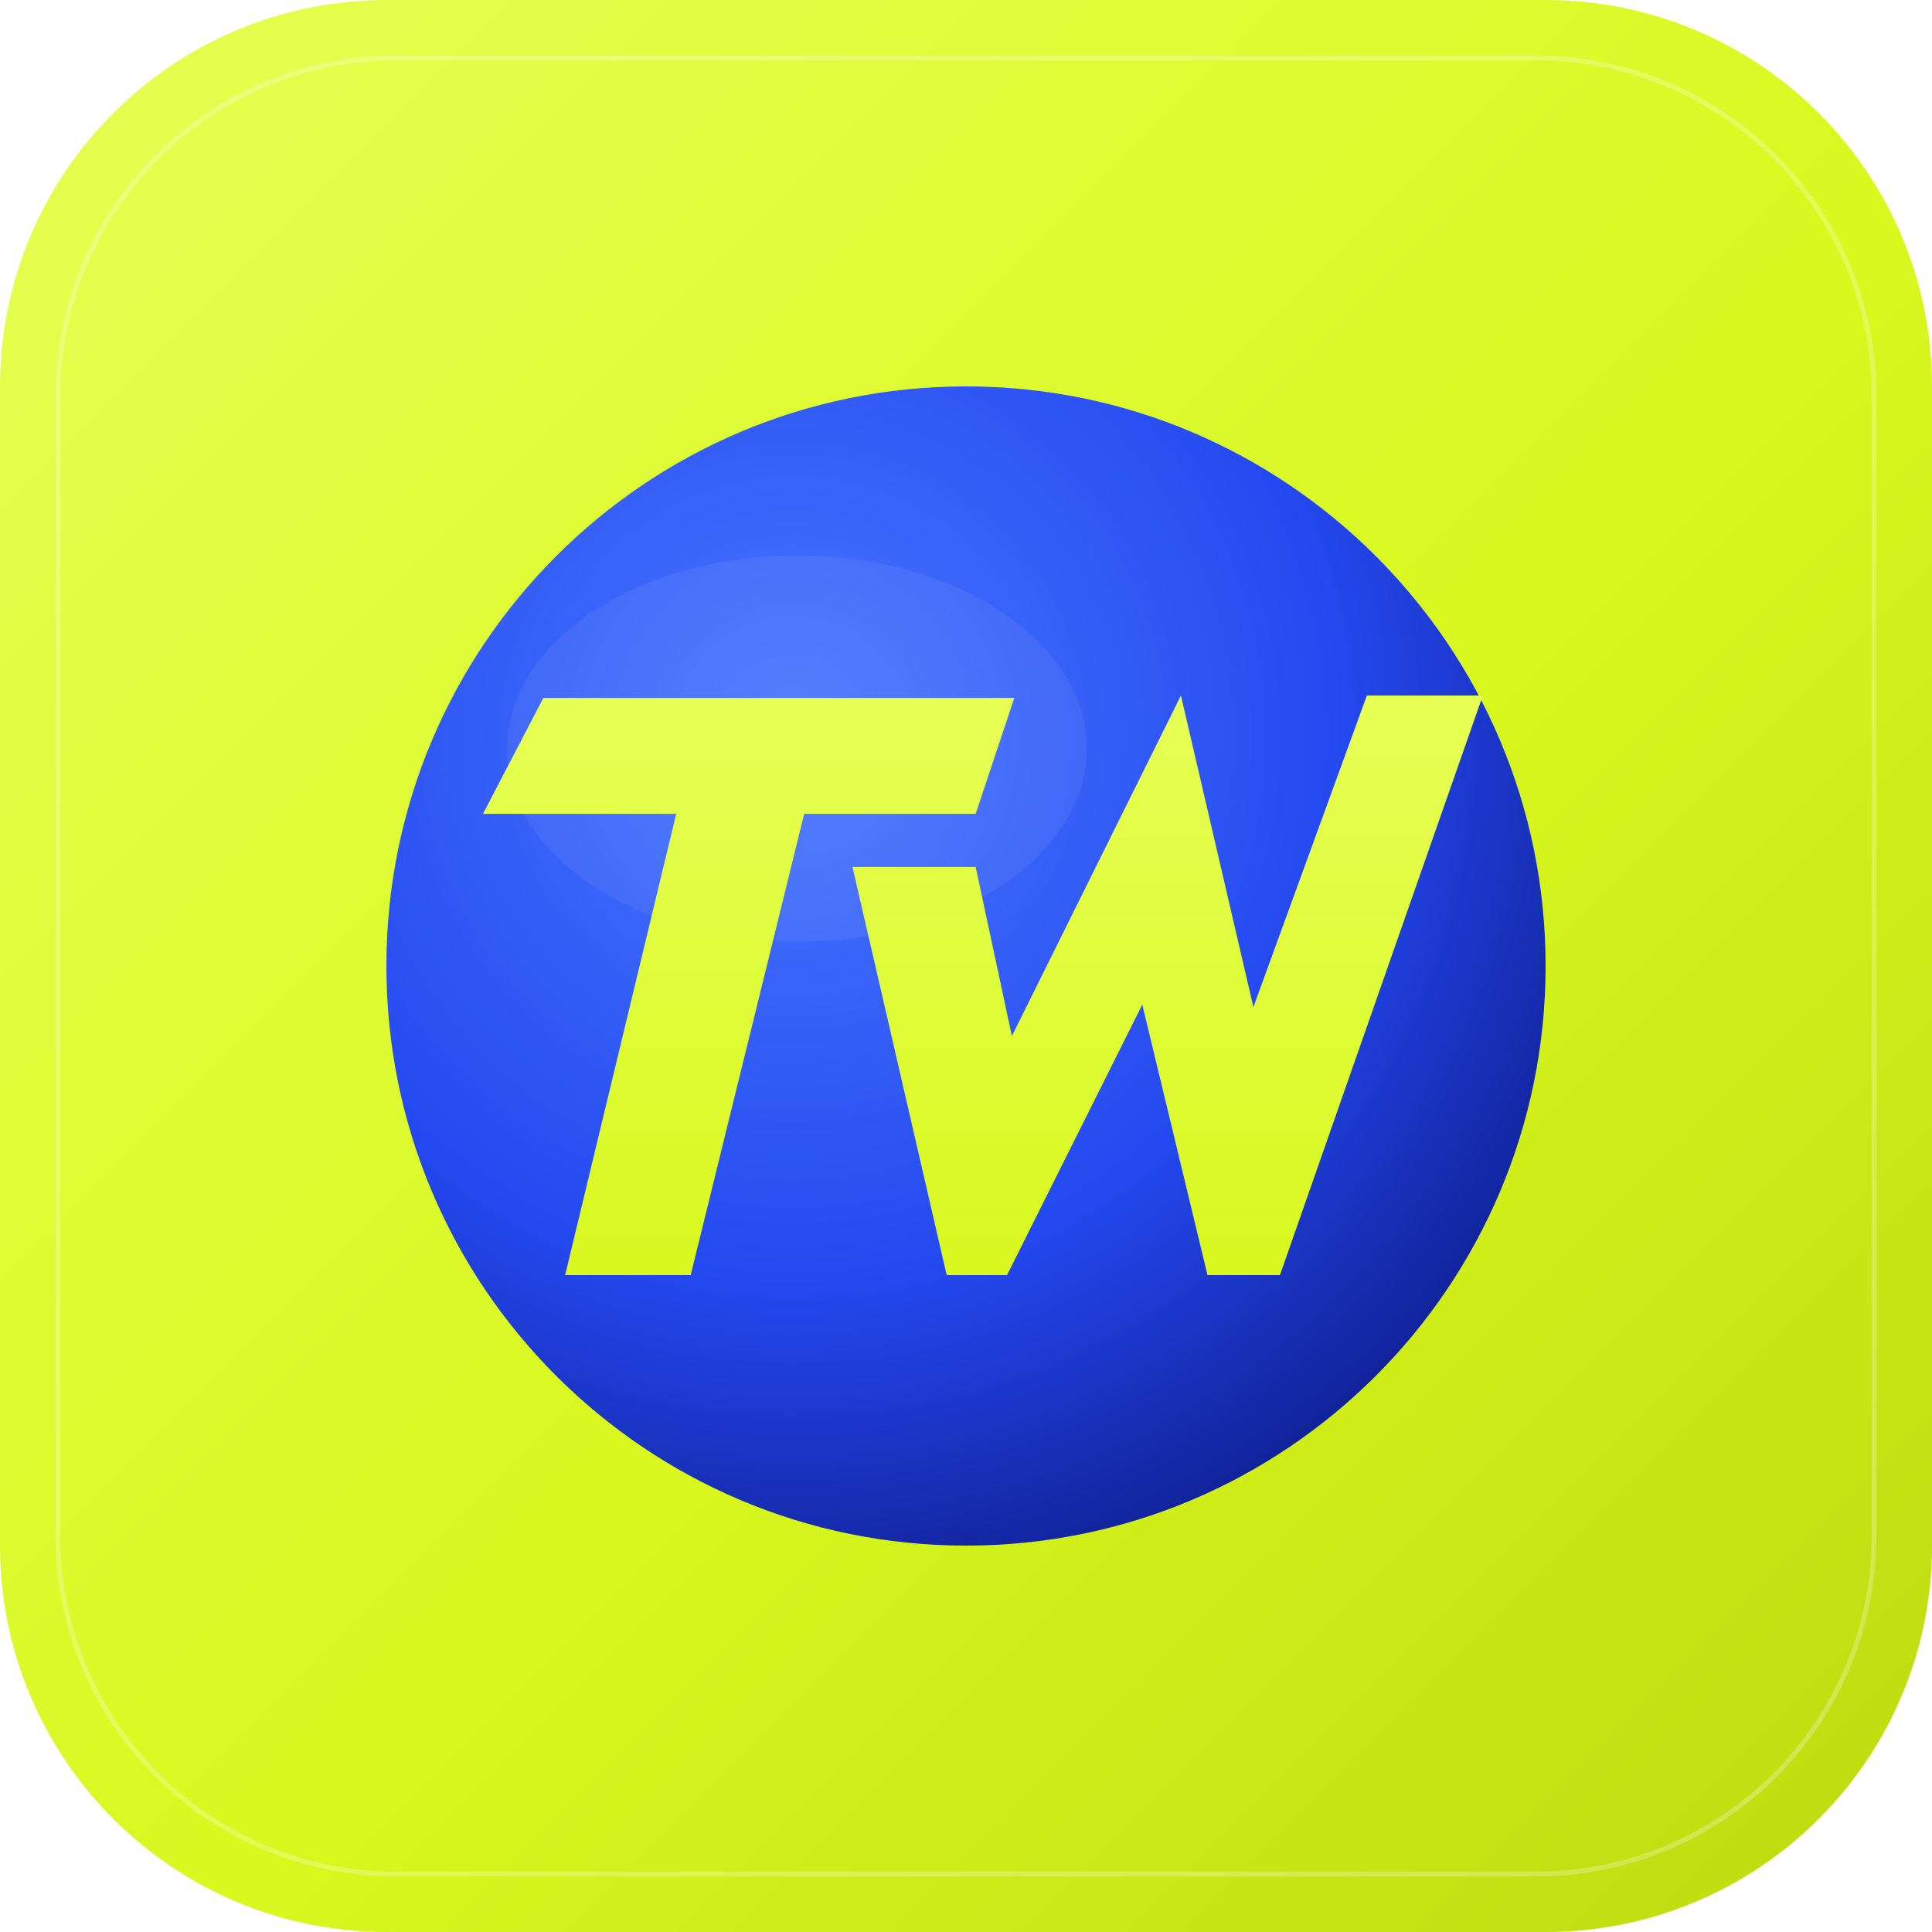
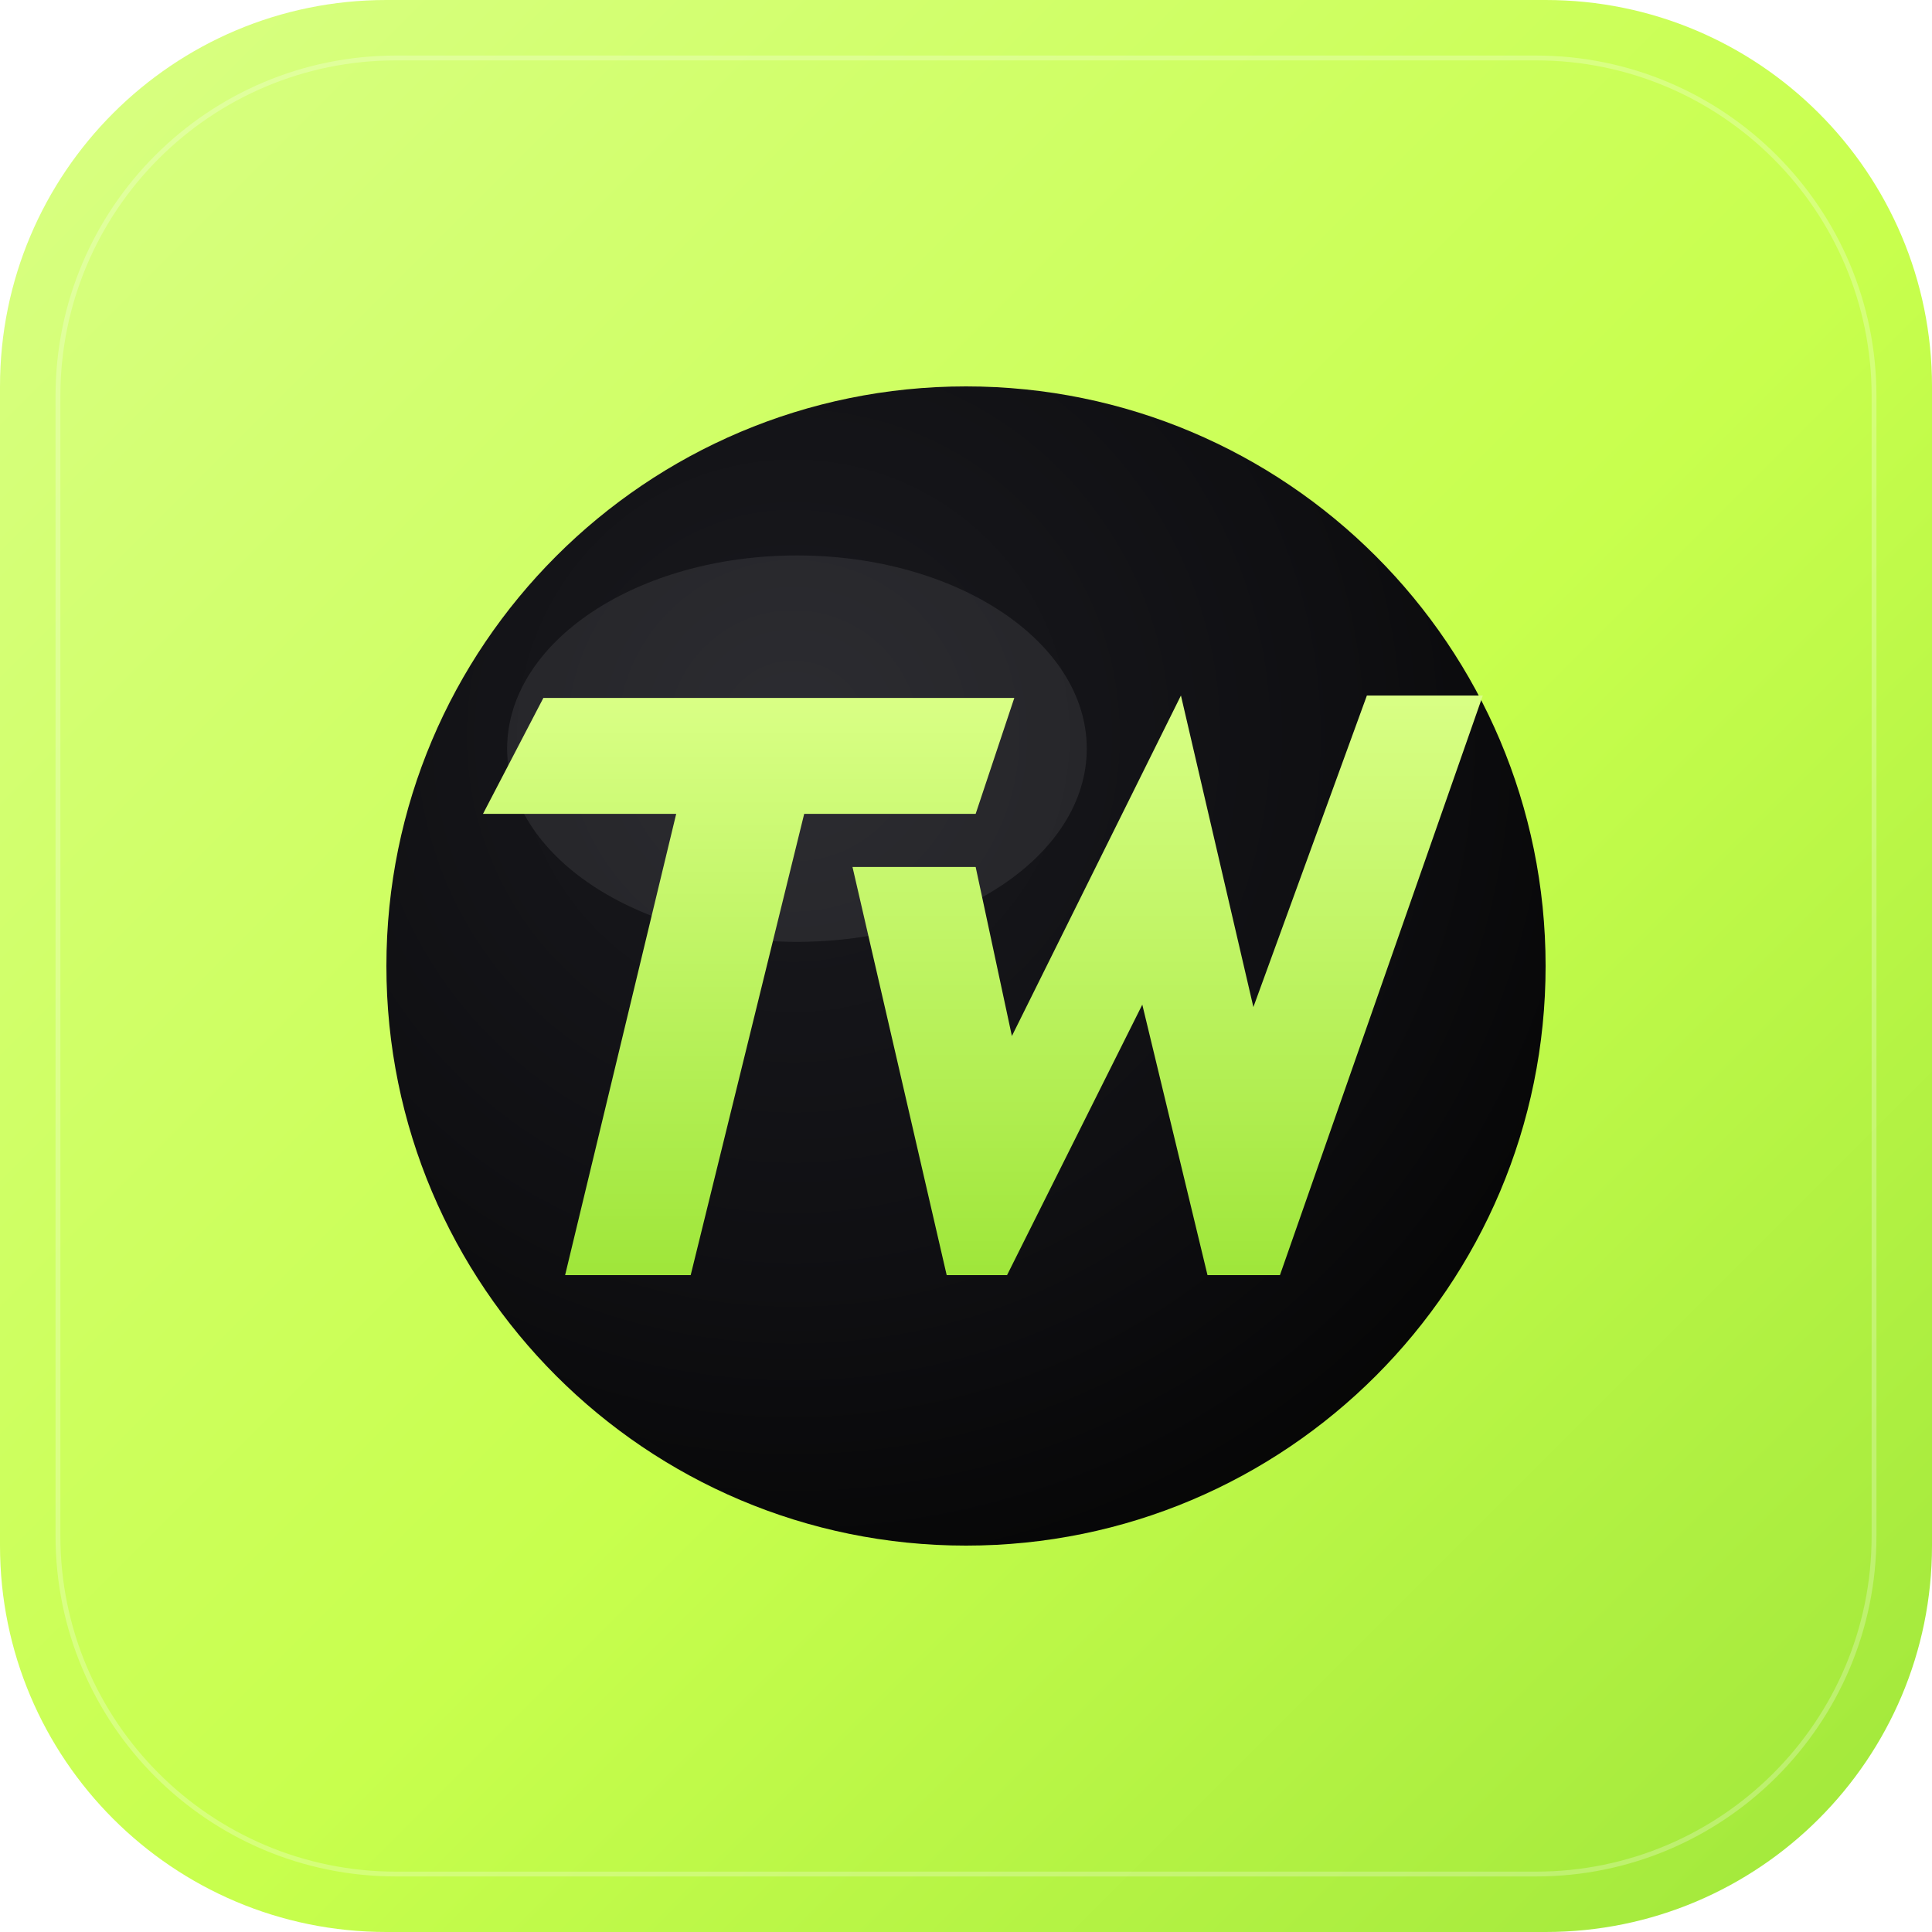
<svg xmlns="http://www.w3.org/2000/svg" viewBox="0 0 800 800" width="800" height="800">
  <defs>
    <linearGradient id="bg" x1="0" y1="0" x2="1" y2="1">
-       <stop offset="0%" stop-color="#E6FF55" />
-       <stop offset="55%" stop-color="#D8F81E" />
-       <stop offset="100%" stop-color="#BCD90E" />
+       <stop offset="0%" stop-color="#D9FF85" />
+       <stop offset="55%" stop-color="#C8FF4D" />
+       <stop offset="100%" stop-color="#9FE63A" />
    </linearGradient>
    <radialGradient id="ball" cx="35%" cy="30%" r="80%">
-       <stop offset="0%" stop-color="#4A78FF" />
-       <stop offset="60%" stop-color="#2448F0" />
-       <stop offset="100%" stop-color="#0E1C8C" />
+       <stop offset="0%" stop-color="#1A1A1F" />
+       <stop offset="60%" stop-color="#0F0F12" />
+       <stop offset="100%" stop-color="#050505" />
    </radialGradient>
    <linearGradient id="letters" x1="0" y1="0" x2="0" y2="1">
-       <stop offset="0%" stop-color="#E6FF55" />
-       <stop offset="100%" stop-color="#D8F81E" />
+       <stop offset="0%" stop-color="#D9FF85" />
+       <stop offset="100%" stop-color="#9FE63A" />
    </linearGradient>
  </defs>
  <rect x="0" y="0" width="800" height="800" rx="160" ry="160" fill="url(#bg)" />
  <rect x="24" y="24" width="752" height="752" rx="140" ry="140" fill="none" stroke="rgba(255,255,255,.25)" stroke-width="2" />
  <circle cx="400" cy="400" r="240" fill="url(#ball)" />
-   <ellipse cx="330" cy="310" rx="120" ry="80" fill="rgba(255,255,255,.06)" />
+   <ellipse cx="330" cy="310" rx="120" ry="80" fill="rgba(255,255,255,.08)" />
  <g fill="url(#letters)">
    <path d="M225 289 H420 L404 337 H333 L286 528 H234 L280 337 H200 Z" />
    <path d="M353 359 H404 L419 429 L489 288 L519 417 L566 288 H614 L530 528 H500 L473 416 L417 528 H392 Z" />
  </g>
</svg>
